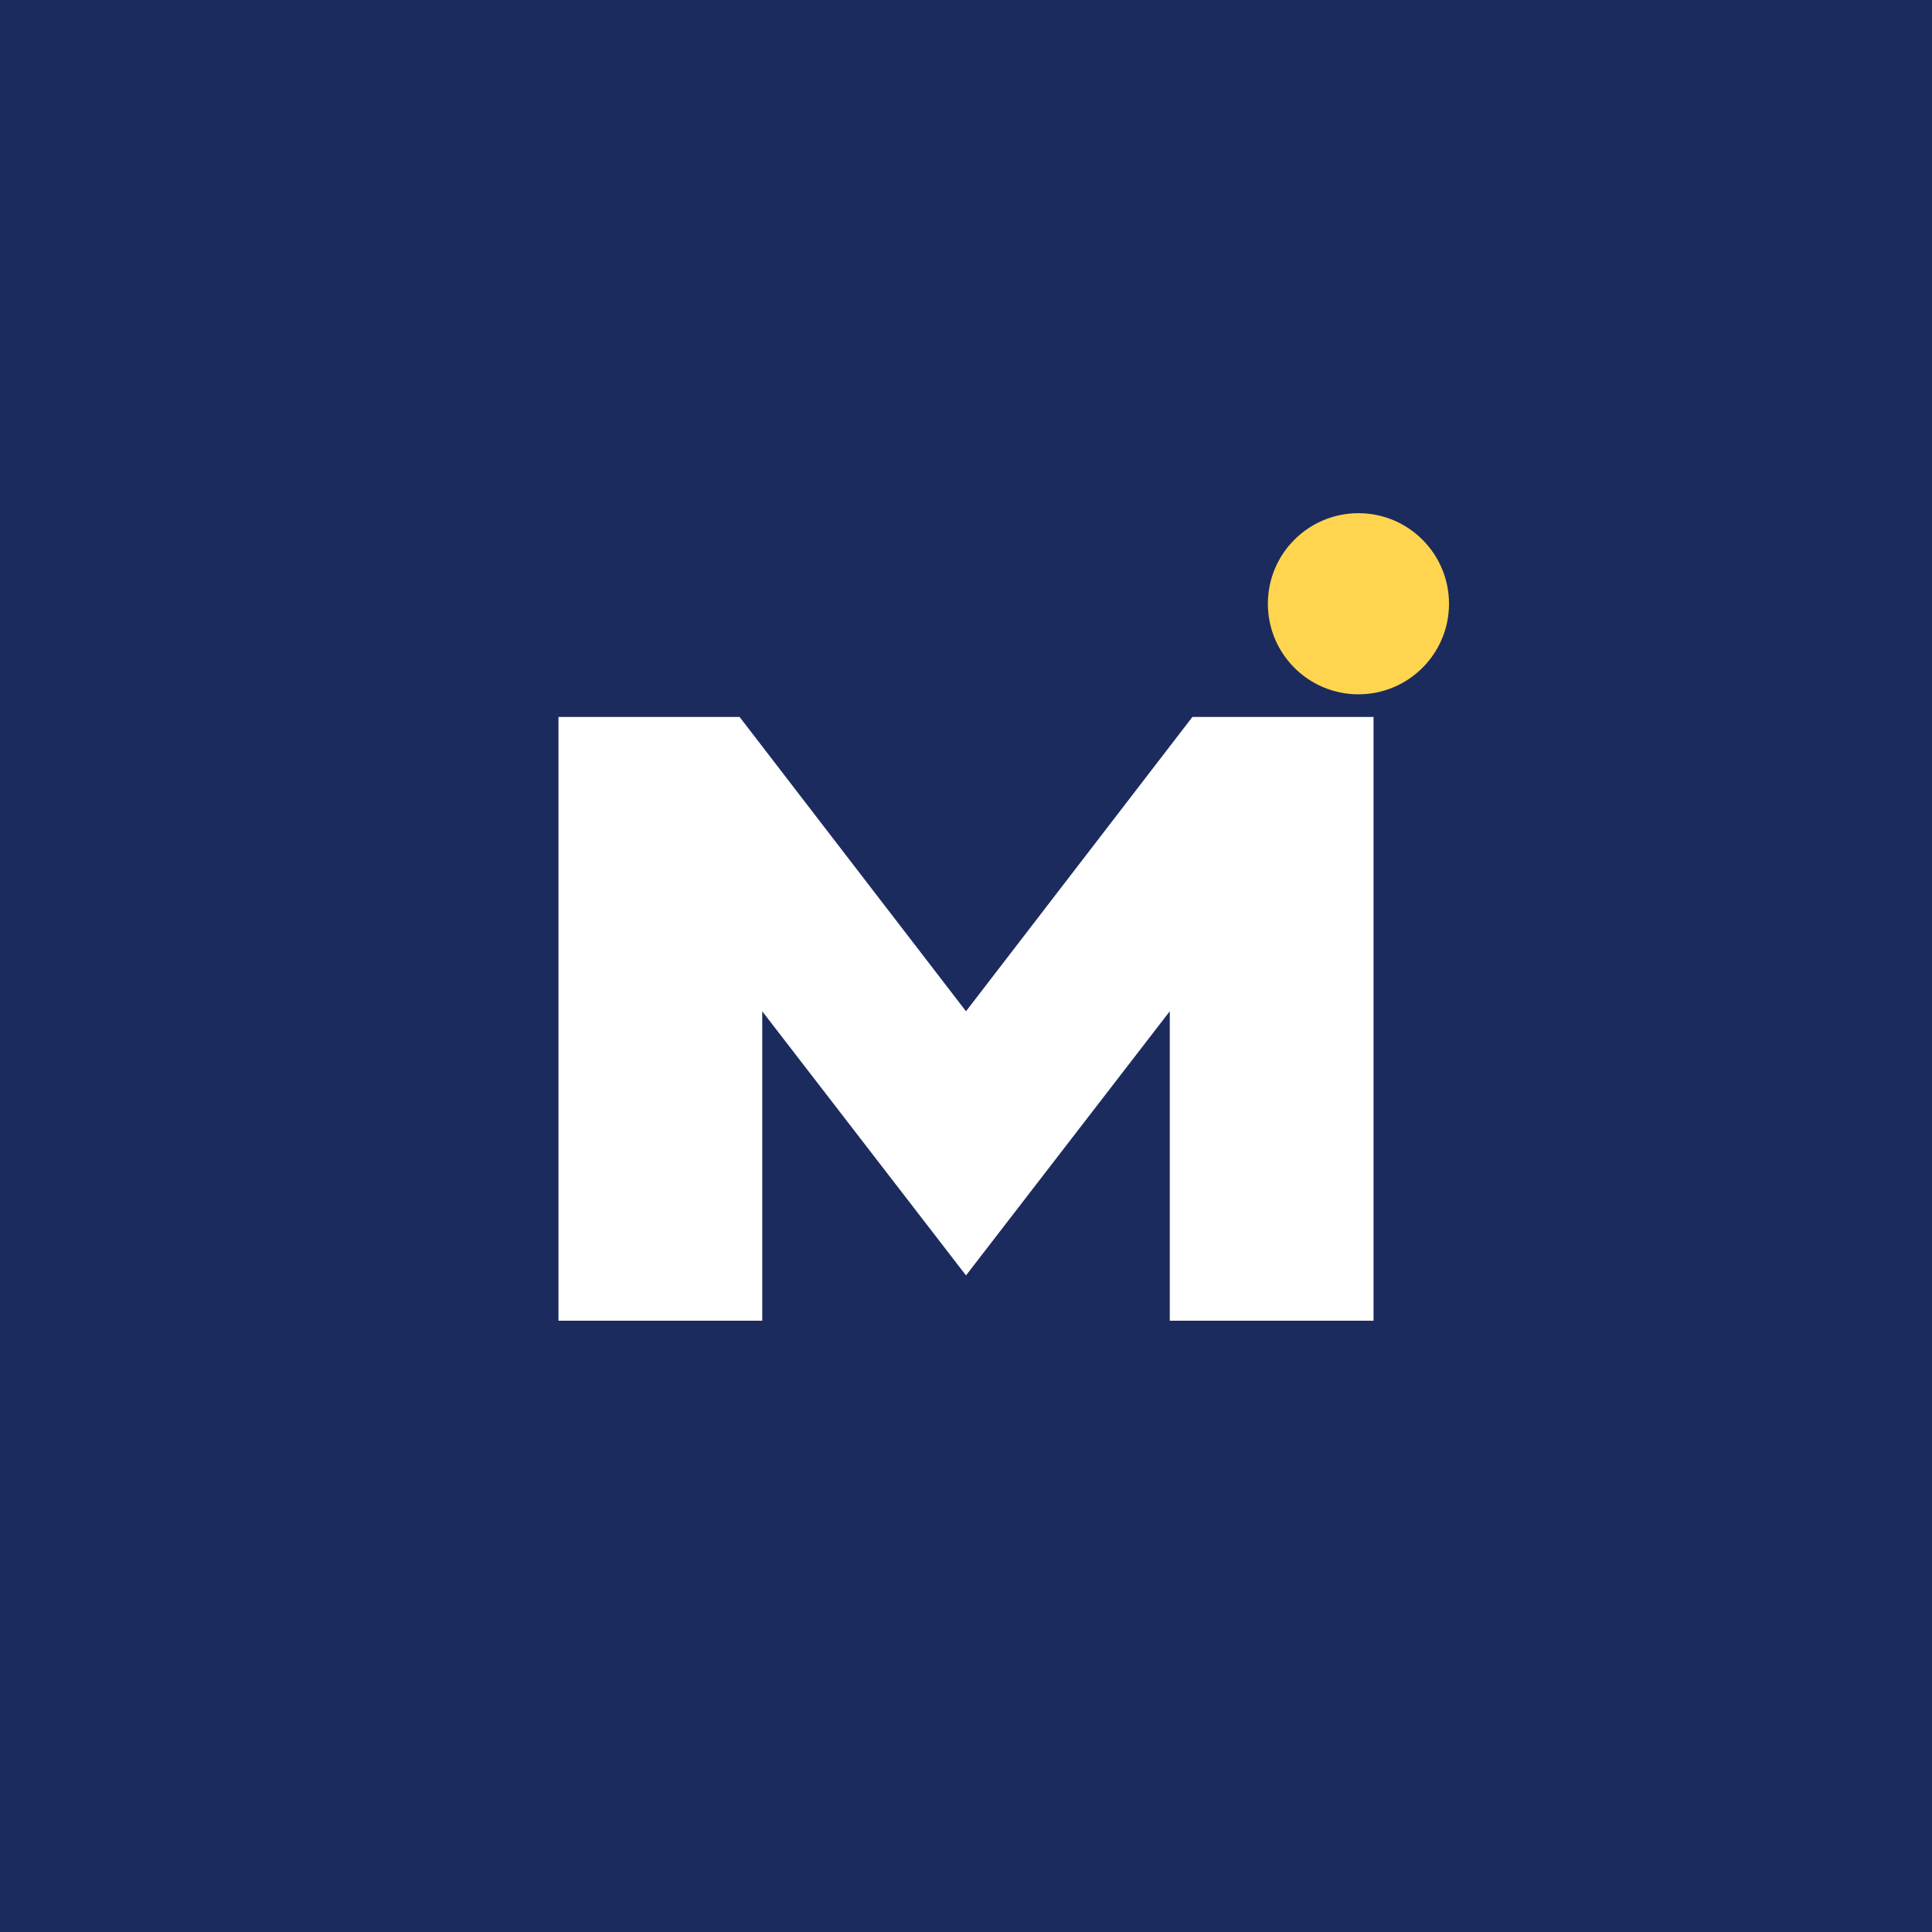
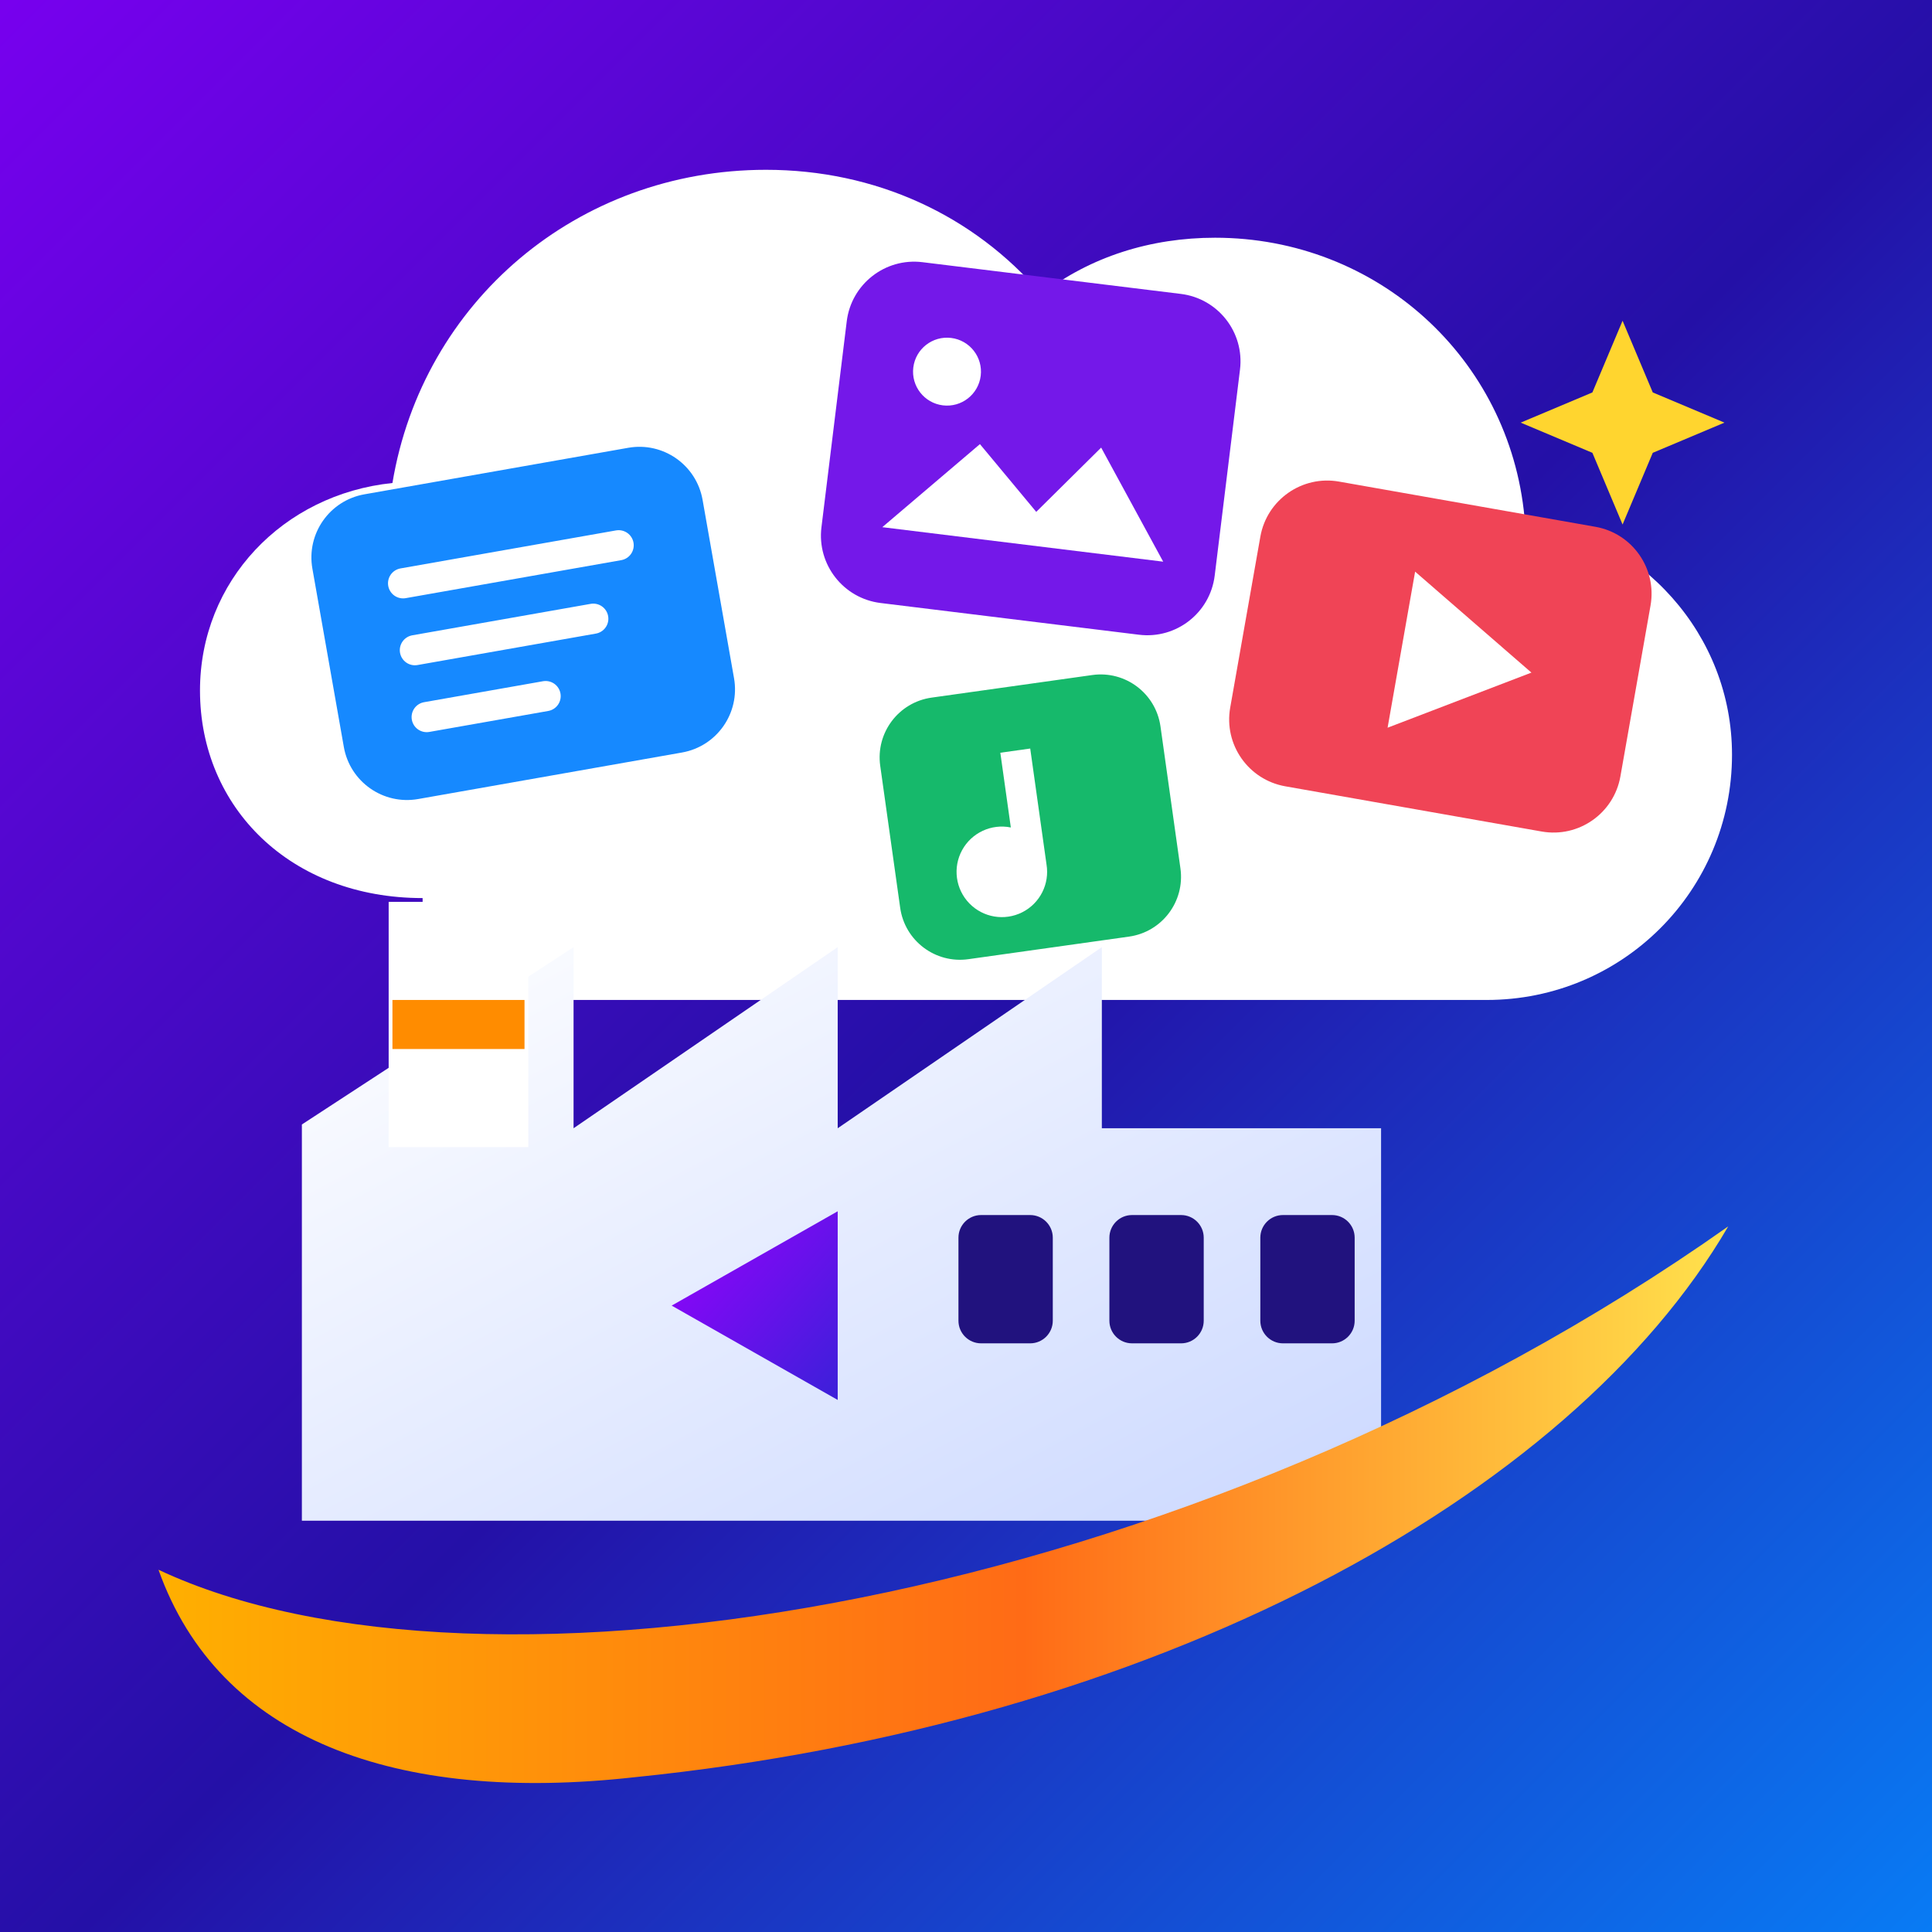
- <svg xmlns="http://www.w3.org/2000/svg" viewBox="0 0 512 512">
-   <rect width="512" height="512" fill="#1c2b5e" />
-   <path d="M148 350V190h48l60 78 60-78h48v160h-54v-82l-54 70-54-70v82z" fill="#fff" />
-   <circle cx="360" cy="160" r="24" fill="#ffd54f" />
+ <svg xmlns="http://www.w3.org/2000/svg" viewBox="0 0 512 512" role="img" aria-labelledby="title">
+   <defs>
+     <linearGradient id="bg" x1="0" y1="0" x2="1" y2="1">
+       <stop stop-color="#7800ef" />
+       <stop offset=".52" stop-color="#2410a7" />
+       <stop offset="1" stop-color="#087cf5" />
+     </linearGradient>
+     <linearGradient id="factory" x1="0" y1="0" x2="1" y2="1">
+       <stop stop-color="#fff" />
+       <stop offset="1" stop-color="#cbd8ff" />
+     </linearGradient>
+     <linearGradient id="swoosh" x1="0" y1="0" x2="1" y2="0">
+       <stop stop-color="#ffb000" />
+       <stop offset=".55" stop-color="#ff6b16" />
+       <stop offset="1" stop-color="#ffe34d" />
+     </linearGradient>
+     <linearGradient id="play" x1="0" y1="0" x2="1" y2="1">
+       <stop stop-color="#9a00ff" />
+       <stop offset="1" stop-color="#3b20d9" />
+     </linearGradient>
+   </defs>
+   <rect width="512" height="512" fill="url(#bg)" />
+   <g transform="translate(0 18) scale(1)">
+     <path d="M112 220c-35 0-59-24-59-55 0-29 22-52 51-55 8-48 49-83 99-83 29 0 55 12 73 33 13-10 29-15 46-15 43 0 78 32 82 74 31 5 55 31 55 63 0 36-29 65-65 65H112z" fill="#fff" />
+     <g transform="rotate(-10 145 140)">
+       <rect x="85" y="105" width="105" height="82" rx="17" fill="#1689ff" />
+       <path d="M108 130h58M108 148h48M108 166h32" stroke="#fff" stroke-width="8" stroke-linecap="round" />
+     </g>
+     <g transform="rotate(7 270 106)">
+       <rect x="220" y="55" width="105" height="91" rx="18" fill="#7418e9" />
+       <circle cx="248" cy="83" r="9" fill="#fff" />
+       <path d="M236 126l23-25 17 16 15-19 20 28z" fill="#fff" />
+     </g>
+     <g transform="rotate(10 365 150)">
+       <rect x="330" y="112" width="105" height="82" rx="18" fill="#f04456" />
+       <path d="M372 132l35 21-35 21z" fill="#fff" />
+     </g>
+     <g transform="rotate(-8 270 202)">
+       <rect x="236" y="164" width="75" height="70" rx="16" fill="#16b96b" />
+       <path d="M276 181v31a12 12 0 1 1-8-11v-20z" fill="#fff" />
+     </g>
+     <path d="M80 385V280l72-47v48l70-48v48l70-48v48h74v104z" fill="url(#factory)" />
+     <path d="M103 286h37v-65h-37z" fill="#fff" />
+     <path d="M104 247h35v13h-35z" fill="#ff8c00" />
+     <path d="M178 328l44-25v50z" fill="url(#play)" />
+     <g fill="#21127e">
+       <rect x="254" y="304" width="25" height="34" rx="6" />
+       <rect x="294" y="304" width="25" height="34" rx="6" />
+       <rect x="334" y="304" width="25" height="34" rx="6" />
+     </g>
+     <path d="M42 398c85 40 273 10 416-91-42 72-152 132-290 146-63 7-110-10-126-55z" fill="url(#swoosh)" />
+     <path d="M430 67l8 19 19 8-19 8-8 19-8-19-19-8 19-8z" fill="#ffd52f" />
+   </g>
</svg>
